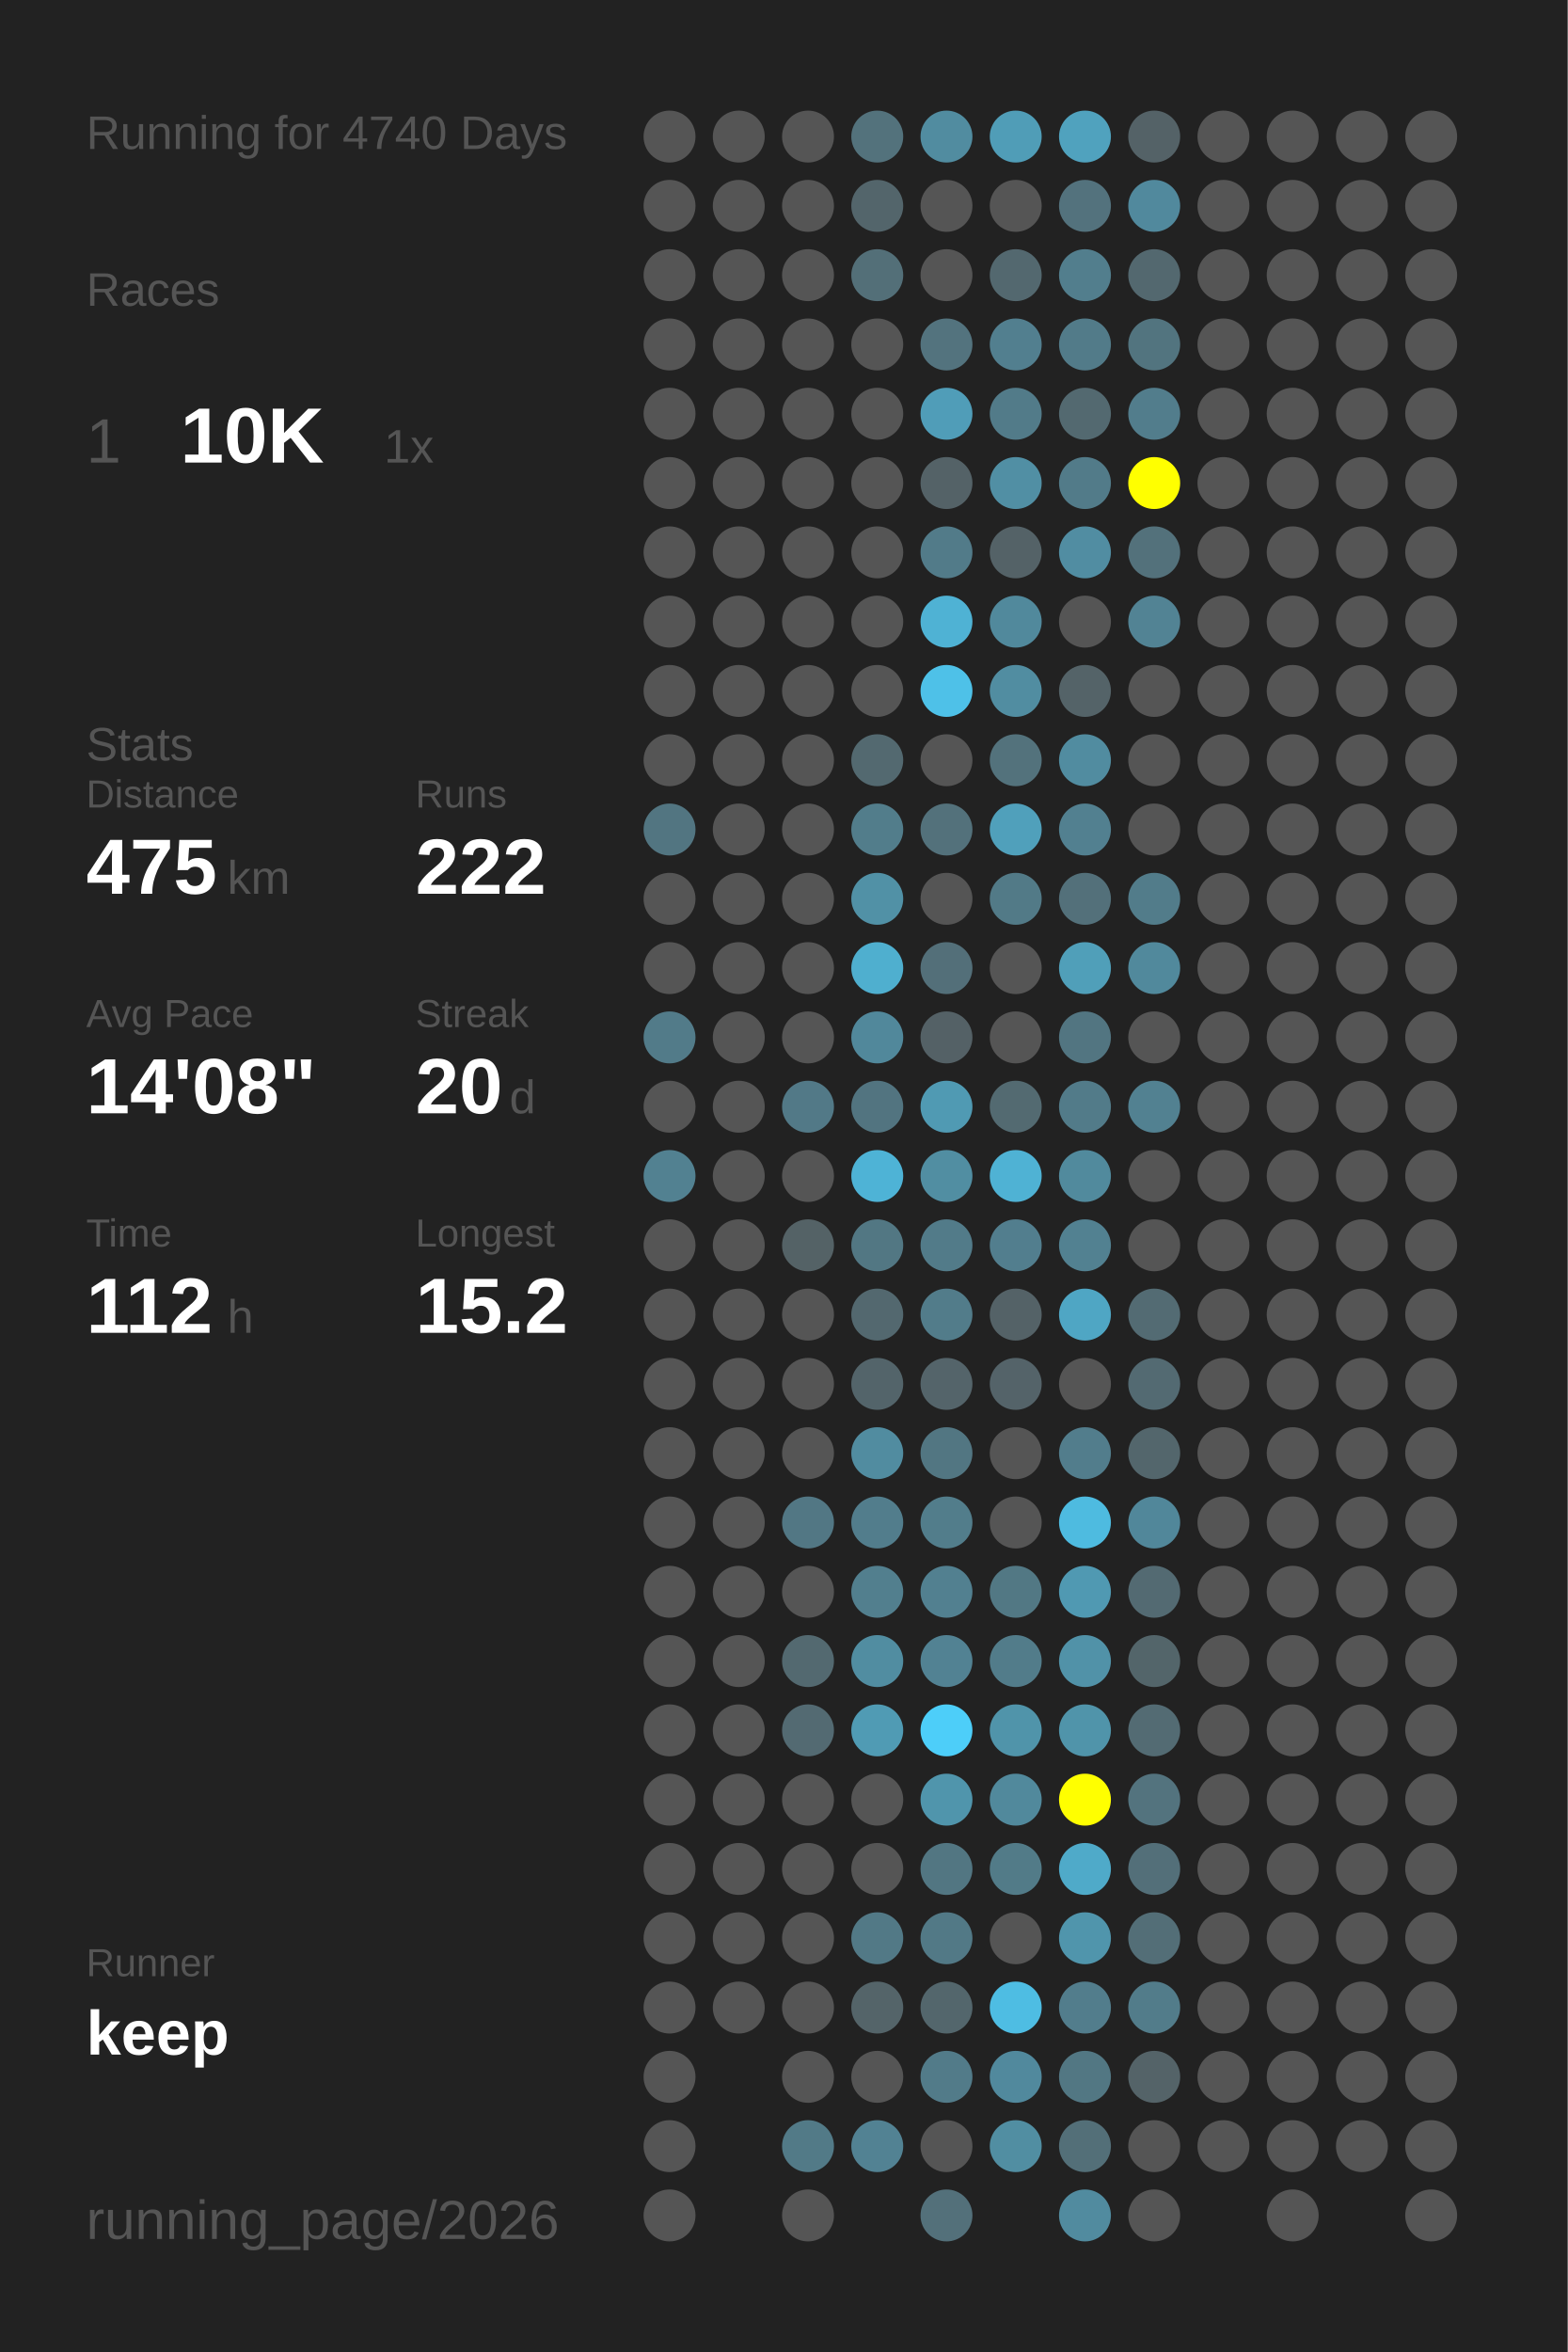
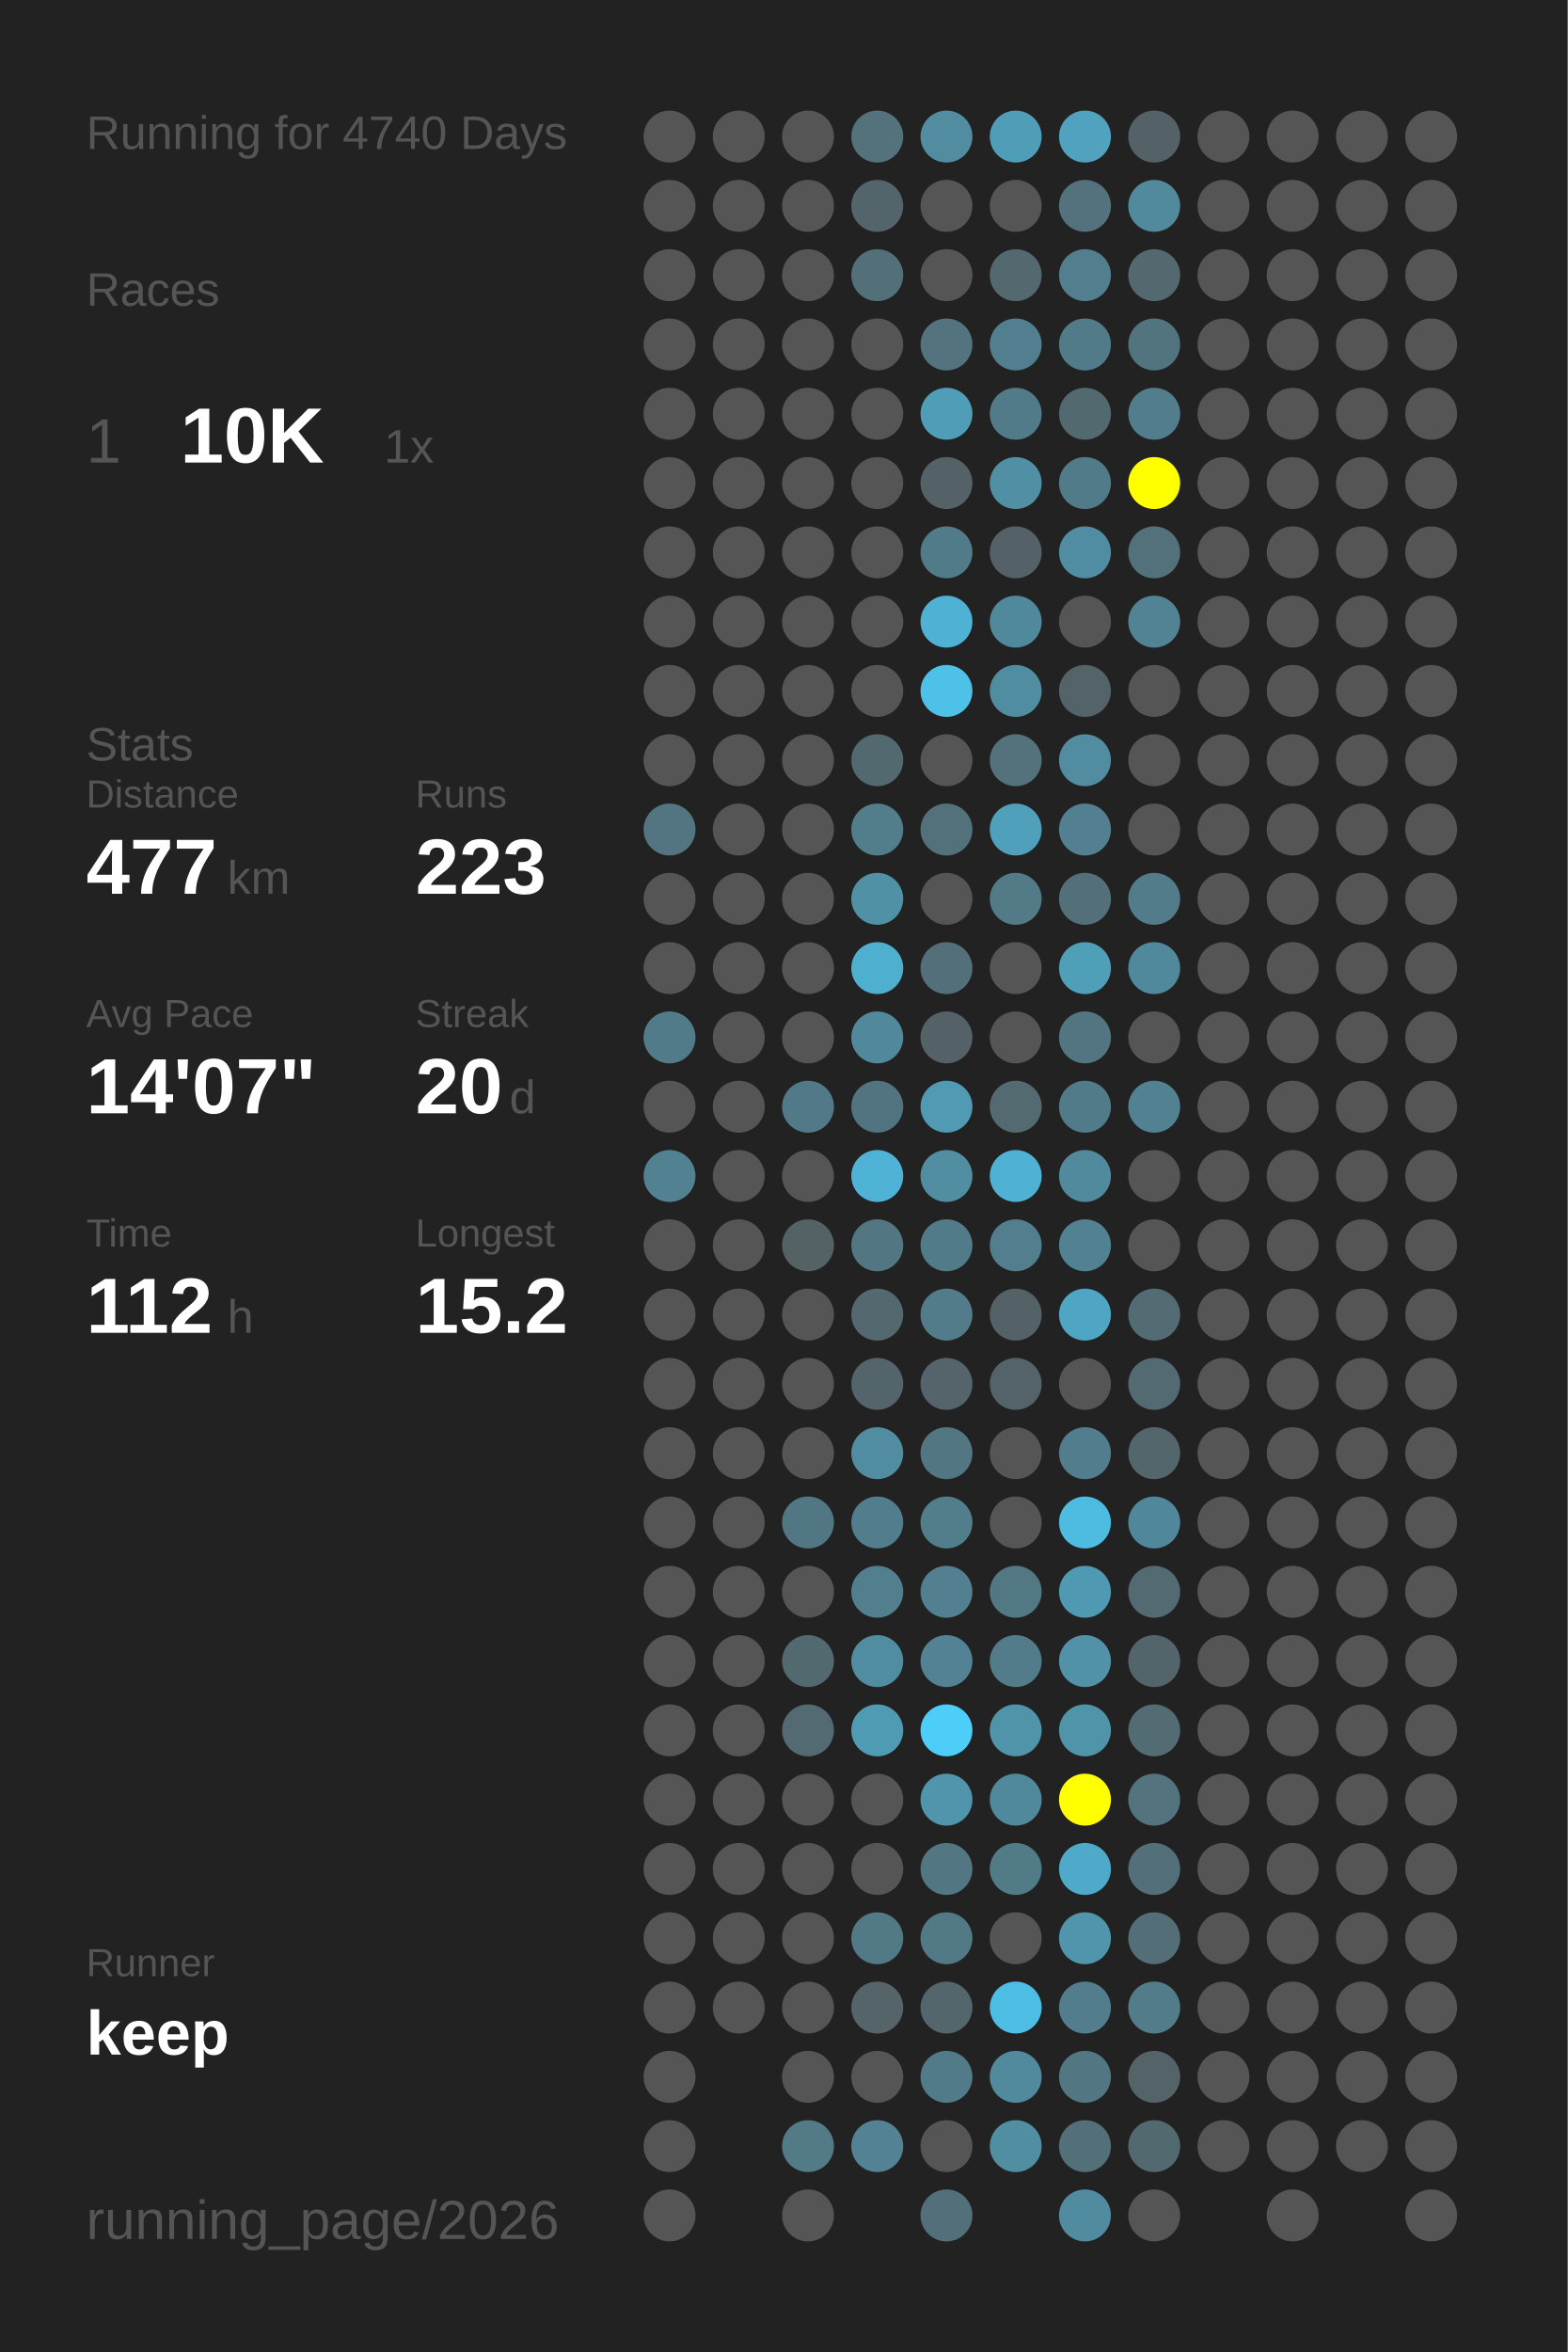
<svg xmlns="http://www.w3.org/2000/svg" baseProfile="full" height="300mm" version="1.1" viewBox="0,0,200,300" width="200mm">
  <defs />
  <rect fill="#222222" height="300" width="200" x="0" y="0" />
  <text fill="#555555" style="font-size:6px; font-family:Arial;" x="11" y="19">Running for 4740 Days</text>
  <text fill="#555555" style="font-size:6px; font-family:Arial;" x="11" y="39">Races</text>
  <text fill="#555555" style="font-size:8px; font-family:Arial;" x="11" y="59">1</text>
  <text fill="#FFFFFF" style="font-size:10px; font-family:Arial; font-weight:bold;" x="23" y="59">10K</text>
  <text fill="#555555" style="font-size:6px; font-family:Arial;" x="49" y="59">1x</text>
  <text fill="#555555" style="font-size:6px; font-family:Arial;" x="11" y="97">Stats</text>
  <text fill="#555555" style="font-size:5px; font-family:Arial;" x="11" y="103">Distance</text>
-   <text fill="#FFFFFF" style="font-size:10px; font-family:Arial; font-weight:bold;" x="11" y="114">475</text>
+   <text fill="#FFFFFF" style="font-size:10px; font-family:Arial; font-weight:bold;" x="11" y="114">477</text>
  <text fill="#555555" style="font-size:6px; font-family:Arial;" x="29" y="114">km</text>
  <text fill="#555555" style="font-size:5px; font-family:Arial;" x="53" y="103">Runs</text>
-   <text fill="#FFFFFF" style="font-size:10px; font-family:Arial; font-weight:bold;" x="53" y="114">222</text>
+   <text fill="#FFFFFF" style="font-size:10px; font-family:Arial; font-weight:bold;" x="53" y="114">223</text>
  <text fill="#555555" style="font-size:5px; font-family:Arial;" x="11" y="131">Avg Pace</text>
-   <text fill="#FFFFFF" style="font-size:10px; font-family:Arial; font-weight:bold;" x="11" y="142">14'08"</text>
+   <text fill="#FFFFFF" style="font-size:10px; font-family:Arial; font-weight:bold;" x="11" y="142">14'07"</text>
  <text fill="#555555" style="font-size:5px; font-family:Arial;" x="53" y="131">Streak</text>
  <text fill="#FFFFFF" style="font-size:10px; font-family:Arial; font-weight:bold;" x="53" y="142">20</text>
  <text fill="#555555" style="font-size:6px; font-family:Arial;" x="65" y="142">d</text>
  <text fill="#555555" style="font-size:5px; font-family:Arial;" x="11" y="159">Time</text>
  <text fill="#FFFFFF" style="font-size:10px; font-family:Arial; font-weight:bold;" x="11" y="170">112</text>
  <text fill="#555555" style="font-size:6px; font-family:Arial;" x="29" y="170">h</text>
  <text fill="#555555" style="font-size:5px; font-family:Arial;" x="53" y="159">Longest</text>
  <text fill="#FFFFFF" style="font-size:10px; font-family:Arial; font-weight:bold;" x="53" y="170">15.2</text>
  <text fill="#555555" style="font-size:5px; font-family:Arial;" x="11" y="252.065">Runner</text>
  <text fill="#FFFFFF" style="font-size:8px; font-family:Arial; font-weight:bold;" x="11" y="262.065">keep</text>
  <text fill="#555555" style="font-size:7px; font-family:Arial;" x="11" y="285.581">running_page/2026</text>
  <circle cx="85.417" cy="17.419" fill="#555555" r="3.312" />
  <circle cx="85.417" cy="26.258" fill="#555555" r="3.312" />
  <circle cx="85.417" cy="35.097" fill="#555555" r="3.312" />
  <circle cx="85.417" cy="43.935" fill="#555555" r="3.312" />
  <circle cx="85.417" cy="52.774" fill="#555555" r="3.312" />
  <circle cx="85.417" cy="61.613" fill="#555555" r="3.312" />
  <circle cx="85.417" cy="70.452" fill="#555555" r="3.312" />
  <circle cx="85.417" cy="79.29" fill="#555555" r="3.312" />
  <circle cx="85.417" cy="88.129" fill="#555555" r="3.312" />
  <circle cx="85.417" cy="96.968" fill="#555555" r="3.312" />
  <circle cx="85.417" cy="105.806" fill="#527581" r="3.312" />
  <circle cx="85.417" cy="114.645" fill="#555555" r="3.312" />
  <circle cx="85.417" cy="123.484" fill="#555555" r="3.312" />
  <circle cx="85.417" cy="132.323" fill="#527b89" r="3.312" />
  <circle cx="85.417" cy="141.161" fill="#555555" r="3.312" />
  <circle cx="85.417" cy="150" fill="#528191" r="3.312" />
  <circle cx="85.417" cy="158.839" fill="#555555" r="3.312" />
  <circle cx="85.417" cy="167.677" fill="#555555" r="3.312" />
  <circle cx="85.417" cy="176.516" fill="#555555" r="3.312" />
  <circle cx="85.417" cy="185.355" fill="#555555" r="3.312" />
  <circle cx="85.417" cy="194.194" fill="#555555" r="3.312" />
  <circle cx="85.417" cy="203.032" fill="#555555" r="3.312" />
  <circle cx="85.417" cy="211.871" fill="#555555" r="3.312" />
  <circle cx="85.417" cy="220.71" fill="#555555" r="3.312" />
  <circle cx="85.417" cy="229.548" fill="#555555" r="3.312" />
  <circle cx="85.417" cy="238.387" fill="#555555" r="3.312" />
  <circle cx="85.417" cy="247.226" fill="#555555" r="3.312" />
  <circle cx="85.417" cy="256.065" fill="#555555" r="3.312" />
  <circle cx="85.417" cy="264.903" fill="#555555" r="3.312" />
  <circle cx="85.417" cy="273.742" fill="#555555" r="3.312" />
  <circle cx="85.417" cy="282.581" fill="#555555" r="3.312" />
  <circle cx="94.25" cy="17.419" fill="#555555" r="3.312" />
  <circle cx="94.25" cy="26.258" fill="#555555" r="3.312" />
  <circle cx="94.25" cy="35.097" fill="#555555" r="3.312" />
  <circle cx="94.25" cy="43.935" fill="#555555" r="3.312" />
  <circle cx="94.25" cy="52.774" fill="#555555" r="3.312" />
  <circle cx="94.25" cy="61.613" fill="#555555" r="3.312" />
  <circle cx="94.25" cy="70.452" fill="#555555" r="3.312" />
  <circle cx="94.25" cy="79.29" fill="#555555" r="3.312" />
  <circle cx="94.25" cy="88.129" fill="#555555" r="3.312" />
  <circle cx="94.25" cy="96.968" fill="#555555" r="3.312" />
  <circle cx="94.25" cy="105.806" fill="#555555" r="3.312" />
  <circle cx="94.25" cy="114.645" fill="#555555" r="3.312" />
  <circle cx="94.25" cy="123.484" fill="#555555" r="3.312" />
  <circle cx="94.25" cy="132.323" fill="#555555" r="3.312" />
  <circle cx="94.25" cy="141.161" fill="#555555" r="3.312" />
  <circle cx="94.25" cy="150" fill="#555555" r="3.312" />
  <circle cx="94.25" cy="158.839" fill="#555555" r="3.312" />
  <circle cx="94.25" cy="167.677" fill="#555555" r="3.312" />
  <circle cx="94.25" cy="176.516" fill="#555555" r="3.312" />
  <circle cx="94.25" cy="185.355" fill="#555555" r="3.312" />
  <circle cx="94.25" cy="194.194" fill="#555555" r="3.312" />
  <circle cx="94.25" cy="203.032" fill="#555555" r="3.312" />
  <circle cx="94.25" cy="211.871" fill="#555555" r="3.312" />
  <circle cx="94.25" cy="220.71" fill="#555555" r="3.312" />
  <circle cx="94.25" cy="229.548" fill="#555555" r="3.312" />
  <circle cx="94.25" cy="238.387" fill="#555555" r="3.312" />
  <circle cx="94.25" cy="247.226" fill="#555555" r="3.312" />
  <circle cx="94.25" cy="256.065" fill="#555555" r="3.312" />
  <circle cx="103.083" cy="17.419" fill="#555555" r="3.312" />
  <circle cx="103.083" cy="26.258" fill="#555555" r="3.312" />
  <circle cx="103.083" cy="35.097" fill="#555555" r="3.312" />
  <circle cx="103.083" cy="43.935" fill="#555555" r="3.312" />
  <circle cx="103.083" cy="52.774" fill="#555555" r="3.312" />
  <circle cx="103.083" cy="61.613" fill="#555555" r="3.312" />
  <circle cx="103.083" cy="70.452" fill="#555555" r="3.312" />
  <circle cx="103.083" cy="79.29" fill="#555555" r="3.312" />
  <circle cx="103.083" cy="88.129" fill="#555555" r="3.312" />
  <circle cx="103.083" cy="96.968" fill="#555555" r="3.312" />
  <circle cx="103.083" cy="105.806" fill="#555555" r="3.312" />
  <circle cx="103.083" cy="114.645" fill="#555555" r="3.312" />
  <circle cx="103.083" cy="123.484" fill="#555555" r="3.312" />
  <circle cx="103.083" cy="132.323" fill="#555555" r="3.312" />
  <circle cx="103.083" cy="141.161" fill="#527987" r="3.312" />
  <circle cx="103.083" cy="150" fill="#555555" r="3.312" />
  <circle cx="103.083" cy="158.839" fill="#546266" r="3.312" />
  <circle cx="103.083" cy="167.677" fill="#555555" r="3.312" />
  <circle cx="103.083" cy="176.516" fill="#555555" r="3.312" />
  <circle cx="103.083" cy="185.355" fill="#555555" r="3.312" />
  <circle cx="103.083" cy="194.194" fill="#527784" r="3.312" />
  <circle cx="103.083" cy="203.032" fill="#555555" r="3.312" />
  <circle cx="103.083" cy="211.871" fill="#536970" r="3.312" />
  <circle cx="103.083" cy="220.71" fill="#536a72" r="3.312" />
  <circle cx="103.083" cy="229.548" fill="#555555" r="3.312" />
  <circle cx="103.083" cy="238.387" fill="#555555" r="3.312" />
  <circle cx="103.083" cy="247.226" fill="#555555" r="3.312" />
  <circle cx="103.083" cy="256.065" fill="#555555" r="3.312" />
  <circle cx="103.083" cy="264.903" fill="#555555" r="3.312" />
  <circle cx="103.083" cy="273.742" fill="#527a87" r="3.312" />
  <circle cx="103.083" cy="282.581" fill="#555555" r="3.312" />
  <circle cx="111.917" cy="17.419" fill="#53727c" r="3.312" />
  <circle cx="111.917" cy="26.258" fill="#53656b" r="3.312" />
  <circle cx="111.917" cy="35.097" fill="#536f78" r="3.312" />
  <circle cx="111.917" cy="43.935" fill="#555555" r="3.312" />
  <circle cx="111.917" cy="52.774" fill="#555555" r="3.312" />
  <circle cx="111.917" cy="61.613" fill="#555555" r="3.312" />
  <circle cx="111.917" cy="70.452" fill="#555555" r="3.312" />
  <circle cx="111.917" cy="79.29" fill="#555555" r="3.312" />
  <circle cx="111.917" cy="88.129" fill="#555555" r="3.312" />
  <circle cx="111.917" cy="96.968" fill="#536970" r="3.312" />
  <circle cx="111.917" cy="105.806" fill="#527d8b" r="3.312" />
  <circle cx="111.917" cy="114.645" fill="#5191a6" r="3.312" />
  <circle cx="111.917" cy="123.484" fill="#4fafcf" r="3.312" />
  <circle cx="111.917" cy="132.323" fill="#51889b" r="3.312" />
  <circle cx="111.917" cy="141.161" fill="#527480" r="3.312" />
  <circle cx="111.917" cy="150" fill="#4eb3d6" r="3.312" />
  <circle cx="111.917" cy="158.839" fill="#527783" r="3.312" />
  <circle cx="111.917" cy="167.677" fill="#53686f" r="3.312" />
  <circle cx="111.917" cy="176.516" fill="#53646a" r="3.312" />
  <circle cx="111.917" cy="185.355" fill="#518ca0" r="3.312" />
  <circle cx="111.917" cy="194.194" fill="#527d8c" r="3.312" />
  <circle cx="111.917" cy="203.032" fill="#527f8e" r="3.312" />
  <circle cx="111.917" cy="211.871" fill="#518da1" r="3.312" />
  <circle cx="111.917" cy="220.71" fill="#509bb4" r="3.312" />
  <circle cx="111.917" cy="229.548" fill="#555555" r="3.312" />
  <circle cx="111.917" cy="238.387" fill="#555555" r="3.312" />
  <circle cx="111.917" cy="247.226" fill="#527986" r="3.312" />
  <circle cx="111.917" cy="256.065" fill="#546469" r="3.312" />
  <circle cx="111.917" cy="264.903" fill="#555555" r="3.312" />
  <circle cx="111.917" cy="273.742" fill="#528293" r="3.312" />
  <circle cx="120.75" cy="17.419" fill="#518ca0" r="3.312" />
  <circle cx="120.75" cy="26.258" fill="#555555" r="3.312" />
  <circle cx="120.75" cy="35.097" fill="#555555" r="3.312" />
  <circle cx="120.75" cy="43.935" fill="#53737e" r="3.312" />
  <circle cx="120.75" cy="52.774" fill="#509db8" r="3.312" />
  <circle cx="120.75" cy="61.613" fill="#546267" r="3.312" />
  <circle cx="120.75" cy="70.452" fill="#527b89" r="3.312" />
  <circle cx="120.75" cy="79.29" fill="#4fb2d4" r="3.312" />
  <circle cx="120.75" cy="88.129" fill="#4ec1e8" r="3.312" />
  <circle cx="120.75" cy="96.968" fill="#555555" r="3.312" />
  <circle cx="120.75" cy="105.806" fill="#53717b" r="3.312" />
  <circle cx="120.75" cy="114.645" fill="#555555" r="3.312" />
  <circle cx="120.75" cy="123.484" fill="#536f79" r="3.312" />
  <circle cx="120.75" cy="132.323" fill="#546166" r="3.312" />
  <circle cx="120.75" cy="141.161" fill="#509ab3" r="3.312" />
  <circle cx="120.75" cy="150" fill="#518ea2" r="3.312" />
  <circle cx="120.75" cy="158.839" fill="#527b89" r="3.312" />
  <circle cx="120.75" cy="167.677" fill="#527c8a" r="3.312" />
  <circle cx="120.75" cy="176.516" fill="#54646a" r="3.312" />
  <circle cx="120.75" cy="185.355" fill="#527682" r="3.312" />
  <circle cx="120.75" cy="194.194" fill="#527d8b" r="3.312" />
  <circle cx="120.75" cy="203.032" fill="#528090" r="3.312" />
  <circle cx="120.75" cy="211.871" fill="#528293" r="3.312" />
  <circle cx="120.75" cy="220.71" fill="#4dcef9" r="3.312" />
  <circle cx="120.75" cy="229.548" fill="#5095ac" r="3.312" />
  <circle cx="120.75" cy="238.387" fill="#527682" r="3.312" />
  <circle cx="120.75" cy="247.226" fill="#527986" r="3.312" />
  <circle cx="120.75" cy="256.065" fill="#53666c" r="3.312" />
  <circle cx="120.75" cy="264.903" fill="#527b89" r="3.312" />
  <circle cx="120.75" cy="273.742" fill="#555555" r="3.312" />
  <circle cx="120.75" cy="282.581" fill="#53707a" r="3.312" />
  <circle cx="129.583" cy="17.419" fill="#509db7" r="3.312" />
  <circle cx="129.583" cy="26.258" fill="#555555" r="3.312" />
  <circle cx="129.583" cy="35.097" fill="#53686f" r="3.312" />
  <circle cx="129.583" cy="43.935" fill="#527f8f" r="3.312" />
  <circle cx="129.583" cy="52.774" fill="#527b89" r="3.312" />
  <circle cx="129.583" cy="61.613" fill="#518fa4" r="3.312" />
  <circle cx="129.583" cy="70.452" fill="#546267" r="3.312" />
  <circle cx="129.583" cy="79.29" fill="#51899c" r="3.312" />
  <circle cx="129.583" cy="88.129" fill="#518da1" r="3.312" />
  <circle cx="129.583" cy="96.968" fill="#53727c" r="3.312" />
  <circle cx="129.583" cy="105.806" fill="#50a0bb" r="3.312" />
  <circle cx="129.583" cy="114.645" fill="#527a87" r="3.312" />
  <circle cx="129.583" cy="123.484" fill="#555555" r="3.312" />
  <circle cx="129.583" cy="132.323" fill="#555555" r="3.312" />
  <circle cx="129.583" cy="141.161" fill="#536a71" r="3.312" />
  <circle cx="129.583" cy="150" fill="#4fb2d4" r="3.312" />
  <circle cx="129.583" cy="158.839" fill="#527e8e" r="3.312" />
  <circle cx="129.583" cy="167.677" fill="#546267" r="3.312" />
  <circle cx="129.583" cy="176.516" fill="#546369" r="3.312" />
  <circle cx="129.583" cy="185.355" fill="#555555" r="3.312" />
  <circle cx="129.583" cy="194.194" fill="#555555" r="3.312" />
  <circle cx="129.583" cy="203.032" fill="#527884" r="3.312" />
  <circle cx="129.583" cy="211.871" fill="#527c8a" r="3.312" />
  <circle cx="129.583" cy="220.71" fill="#5094aa" r="3.312" />
  <circle cx="129.583" cy="229.548" fill="#51899c" r="3.312" />
  <circle cx="129.583" cy="238.387" fill="#527b88" r="3.312" />
  <circle cx="129.583" cy="247.226" fill="#555555" r="3.312" />
  <circle cx="129.583" cy="256.065" fill="#4ebde3" r="3.312" />
  <circle cx="129.583" cy="264.903" fill="#51899d" r="3.312" />
  <circle cx="129.583" cy="273.742" fill="#518ea2" r="3.312" />
  <circle cx="138.417" cy="17.419" fill="#50a2be" r="3.312" />
  <circle cx="138.417" cy="26.258" fill="#53727d" r="3.312" />
  <circle cx="138.417" cy="35.097" fill="#527e8d" r="3.312" />
  <circle cx="138.417" cy="43.935" fill="#527b89" r="3.312" />
  <circle cx="138.417" cy="52.774" fill="#536970" r="3.312" />
  <circle cx="138.417" cy="61.613" fill="#527b89" r="3.312" />
  <circle cx="138.417" cy="70.452" fill="#518da2" r="3.312" />
  <circle cx="138.417" cy="79.29" fill="#555555" r="3.312" />
  <circle cx="138.417" cy="88.129" fill="#546368" r="3.312" />
  <circle cx="138.417" cy="96.968" fill="#518ca0" r="3.312" />
  <circle cx="138.417" cy="105.806" fill="#528090" r="3.312" />
  <circle cx="138.417" cy="114.645" fill="#53707a" r="3.312" />
  <circle cx="138.417" cy="123.484" fill="#509fb9" r="3.312" />
  <circle cx="138.417" cy="132.323" fill="#527581" r="3.312" />
  <circle cx="138.417" cy="141.161" fill="#527b89" r="3.312" />
  <circle cx="138.417" cy="150" fill="#518a9d" r="3.312" />
  <circle cx="138.417" cy="158.839" fill="#528191" r="3.312" />
  <circle cx="138.417" cy="167.677" fill="#4fa6c4" r="3.312" />
  <circle cx="138.417" cy="176.516" fill="#555555" r="3.312" />
  <circle cx="138.417" cy="185.355" fill="#527d8c" r="3.312" />
  <circle cx="138.417" cy="194.194" fill="#4ebbe0" r="3.312" />
  <circle cx="138.417" cy="203.032" fill="#5099b2" r="3.312" />
  <circle cx="138.417" cy="211.871" fill="#5192a8" r="3.312" />
  <circle cx="138.417" cy="220.71" fill="#5094aa" r="3.312" />
  <circle cx="138.417" cy="229.548" fill="#FFFF00" r="3.312" />
  <circle cx="138.417" cy="238.387" fill="#4faac9" r="3.312" />
  <circle cx="138.417" cy="247.226" fill="#5095ac" r="3.312" />
  <circle cx="138.417" cy="256.065" fill="#527d8c" r="3.312" />
  <circle cx="138.417" cy="264.903" fill="#527783" r="3.312" />
  <circle cx="138.417" cy="273.742" fill="#536f78" r="3.312" />
  <circle cx="138.417" cy="282.581" fill="#518b9f" r="3.312" />
  <circle cx="147.25" cy="17.419" fill="#546267" r="3.312" />
  <circle cx="147.25" cy="26.258" fill="#51899d" r="3.312" />
  <circle cx="147.25" cy="35.097" fill="#53686f" r="3.312" />
  <circle cx="147.25" cy="43.935" fill="#52747f" r="3.312" />
  <circle cx="147.25" cy="52.774" fill="#527d8c" r="3.312" />
  <circle cx="147.25" cy="61.613" fill="#FFFF00" r="3.312" />
  <circle cx="147.25" cy="70.452" fill="#53717b" r="3.312" />
  <circle cx="147.25" cy="79.29" fill="#528394" r="3.312" />
  <circle cx="147.25" cy="88.129" fill="#555555" r="3.312" />
  <circle cx="147.25" cy="96.968" fill="#555555" r="3.312" />
  <circle cx="147.25" cy="105.806" fill="#555555" r="3.312" />
  <circle cx="147.25" cy="114.645" fill="#527c8a" r="3.312" />
  <circle cx="147.25" cy="123.484" fill="#51899c" r="3.312" />
  <circle cx="147.25" cy="132.323" fill="#555555" r="3.312" />
  <circle cx="147.25" cy="141.161" fill="#528191" r="3.312" />
  <circle cx="147.25" cy="150" fill="#555555" r="3.312" />
  <circle cx="147.25" cy="158.839" fill="#555555" r="3.312" />
  <circle cx="147.25" cy="167.677" fill="#536b73" r="3.312" />
  <circle cx="147.25" cy="176.516" fill="#536a72" r="3.312" />
  <circle cx="147.25" cy="185.355" fill="#53666c" r="3.312" />
  <circle cx="147.25" cy="194.194" fill="#51879a" r="3.312" />
  <circle cx="147.25" cy="203.032" fill="#536a72" r="3.312" />
  <circle cx="147.25" cy="211.871" fill="#53656a" r="3.312" />
  <circle cx="147.25" cy="220.71" fill="#536b73" r="3.312" />
  <circle cx="147.25" cy="229.548" fill="#53737e" r="3.312" />
  <circle cx="147.25" cy="238.387" fill="#536f79" r="3.312" />
  <circle cx="147.25" cy="247.226" fill="#536e77" r="3.312" />
  <circle cx="147.25" cy="256.065" fill="#527c8a" r="3.312" />
  <circle cx="147.25" cy="264.903" fill="#546368" r="3.312" />
-   <circle cx="147.25" cy="273.742" fill="#555555" r="3.312" />
+   <circle cx="147.25" cy="273.742" fill="#536970" r="3.312" />
  <circle cx="147.25" cy="282.581" fill="#555555" r="3.312" />
  <circle cx="156.083" cy="17.419" fill="#555555" r="3.312" />
  <circle cx="156.083" cy="26.258" fill="#555555" r="3.312" />
  <circle cx="156.083" cy="35.097" fill="#555555" r="3.312" />
  <circle cx="156.083" cy="43.935" fill="#555555" r="3.312" />
  <circle cx="156.083" cy="52.774" fill="#555555" r="3.312" />
  <circle cx="156.083" cy="61.613" fill="#555555" r="3.312" />
  <circle cx="156.083" cy="70.452" fill="#555555" r="3.312" />
  <circle cx="156.083" cy="79.29" fill="#555555" r="3.312" />
  <circle cx="156.083" cy="88.129" fill="#555555" r="3.312" />
  <circle cx="156.083" cy="96.968" fill="#555555" r="3.312" />
  <circle cx="156.083" cy="105.806" fill="#555555" r="3.312" />
  <circle cx="156.083" cy="114.645" fill="#555555" r="3.312" />
  <circle cx="156.083" cy="123.484" fill="#555555" r="3.312" />
  <circle cx="156.083" cy="132.323" fill="#555555" r="3.312" />
  <circle cx="156.083" cy="141.161" fill="#555555" r="3.312" />
  <circle cx="156.083" cy="150" fill="#555555" r="3.312" />
  <circle cx="156.083" cy="158.839" fill="#555555" r="3.312" />
  <circle cx="156.083" cy="167.677" fill="#555555" r="3.312" />
  <circle cx="156.083" cy="176.516" fill="#555555" r="3.312" />
  <circle cx="156.083" cy="185.355" fill="#555555" r="3.312" />
  <circle cx="156.083" cy="194.194" fill="#555555" r="3.312" />
  <circle cx="156.083" cy="203.032" fill="#555555" r="3.312" />
  <circle cx="156.083" cy="211.871" fill="#555555" r="3.312" />
  <circle cx="156.083" cy="220.71" fill="#555555" r="3.312" />
  <circle cx="156.083" cy="229.548" fill="#555555" r="3.312" />
  <circle cx="156.083" cy="238.387" fill="#555555" r="3.312" />
  <circle cx="156.083" cy="247.226" fill="#555555" r="3.312" />
  <circle cx="156.083" cy="256.065" fill="#555555" r="3.312" />
  <circle cx="156.083" cy="264.903" fill="#555555" r="3.312" />
  <circle cx="156.083" cy="273.742" fill="#555555" r="3.312" />
  <circle cx="164.917" cy="17.419" fill="#555555" r="3.312" />
  <circle cx="164.917" cy="26.258" fill="#555555" r="3.312" />
  <circle cx="164.917" cy="35.097" fill="#555555" r="3.312" />
  <circle cx="164.917" cy="43.935" fill="#555555" r="3.312" />
  <circle cx="164.917" cy="52.774" fill="#555555" r="3.312" />
  <circle cx="164.917" cy="61.613" fill="#555555" r="3.312" />
  <circle cx="164.917" cy="70.452" fill="#555555" r="3.312" />
  <circle cx="164.917" cy="79.29" fill="#555555" r="3.312" />
  <circle cx="164.917" cy="88.129" fill="#555555" r="3.312" />
  <circle cx="164.917" cy="96.968" fill="#555555" r="3.312" />
  <circle cx="164.917" cy="105.806" fill="#555555" r="3.312" />
  <circle cx="164.917" cy="114.645" fill="#555555" r="3.312" />
  <circle cx="164.917" cy="123.484" fill="#555555" r="3.312" />
  <circle cx="164.917" cy="132.323" fill="#555555" r="3.312" />
  <circle cx="164.917" cy="141.161" fill="#555555" r="3.312" />
  <circle cx="164.917" cy="150" fill="#555555" r="3.312" />
  <circle cx="164.917" cy="158.839" fill="#555555" r="3.312" />
  <circle cx="164.917" cy="167.677" fill="#555555" r="3.312" />
  <circle cx="164.917" cy="176.516" fill="#555555" r="3.312" />
  <circle cx="164.917" cy="185.355" fill="#555555" r="3.312" />
  <circle cx="164.917" cy="194.194" fill="#555555" r="3.312" />
  <circle cx="164.917" cy="203.032" fill="#555555" r="3.312" />
  <circle cx="164.917" cy="211.871" fill="#555555" r="3.312" />
  <circle cx="164.917" cy="220.71" fill="#555555" r="3.312" />
  <circle cx="164.917" cy="229.548" fill="#555555" r="3.312" />
  <circle cx="164.917" cy="238.387" fill="#555555" r="3.312" />
  <circle cx="164.917" cy="247.226" fill="#555555" r="3.312" />
  <circle cx="164.917" cy="256.065" fill="#555555" r="3.312" />
  <circle cx="164.917" cy="264.903" fill="#555555" r="3.312" />
  <circle cx="164.917" cy="273.742" fill="#555555" r="3.312" />
  <circle cx="164.917" cy="282.581" fill="#555555" r="3.312" />
  <circle cx="173.75" cy="17.419" fill="#555555" r="3.312" />
  <circle cx="173.75" cy="26.258" fill="#555555" r="3.312" />
  <circle cx="173.75" cy="35.097" fill="#555555" r="3.312" />
  <circle cx="173.75" cy="43.935" fill="#555555" r="3.312" />
  <circle cx="173.75" cy="52.774" fill="#555555" r="3.312" />
  <circle cx="173.75" cy="61.613" fill="#555555" r="3.312" />
  <circle cx="173.75" cy="70.452" fill="#555555" r="3.312" />
  <circle cx="173.75" cy="79.29" fill="#555555" r="3.312" />
  <circle cx="173.75" cy="88.129" fill="#555555" r="3.312" />
  <circle cx="173.75" cy="96.968" fill="#555555" r="3.312" />
  <circle cx="173.75" cy="105.806" fill="#555555" r="3.312" />
  <circle cx="173.75" cy="114.645" fill="#555555" r="3.312" />
  <circle cx="173.75" cy="123.484" fill="#555555" r="3.312" />
  <circle cx="173.75" cy="132.323" fill="#555555" r="3.312" />
  <circle cx="173.75" cy="141.161" fill="#555555" r="3.312" />
  <circle cx="173.75" cy="150" fill="#555555" r="3.312" />
  <circle cx="173.75" cy="158.839" fill="#555555" r="3.312" />
  <circle cx="173.75" cy="167.677" fill="#555555" r="3.312" />
  <circle cx="173.75" cy="176.516" fill="#555555" r="3.312" />
  <circle cx="173.75" cy="185.355" fill="#555555" r="3.312" />
  <circle cx="173.75" cy="194.194" fill="#555555" r="3.312" />
  <circle cx="173.75" cy="203.032" fill="#555555" r="3.312" />
  <circle cx="173.75" cy="211.871" fill="#555555" r="3.312" />
  <circle cx="173.75" cy="220.71" fill="#555555" r="3.312" />
  <circle cx="173.75" cy="229.548" fill="#555555" r="3.312" />
  <circle cx="173.75" cy="238.387" fill="#555555" r="3.312" />
  <circle cx="173.75" cy="247.226" fill="#555555" r="3.312" />
  <circle cx="173.75" cy="256.065" fill="#555555" r="3.312" />
  <circle cx="173.75" cy="264.903" fill="#555555" r="3.312" />
  <circle cx="173.75" cy="273.742" fill="#555555" r="3.312" />
  <circle cx="182.583" cy="17.419" fill="#555555" r="3.312" />
  <circle cx="182.583" cy="26.258" fill="#555555" r="3.312" />
  <circle cx="182.583" cy="35.097" fill="#555555" r="3.312" />
  <circle cx="182.583" cy="43.935" fill="#555555" r="3.312" />
  <circle cx="182.583" cy="52.774" fill="#555555" r="3.312" />
  <circle cx="182.583" cy="61.613" fill="#555555" r="3.312" />
  <circle cx="182.583" cy="70.452" fill="#555555" r="3.312" />
  <circle cx="182.583" cy="79.29" fill="#555555" r="3.312" />
  <circle cx="182.583" cy="88.129" fill="#555555" r="3.312" />
  <circle cx="182.583" cy="96.968" fill="#555555" r="3.312" />
  <circle cx="182.583" cy="105.806" fill="#555555" r="3.312" />
  <circle cx="182.583" cy="114.645" fill="#555555" r="3.312" />
  <circle cx="182.583" cy="123.484" fill="#555555" r="3.312" />
  <circle cx="182.583" cy="132.323" fill="#555555" r="3.312" />
  <circle cx="182.583" cy="141.161" fill="#555555" r="3.312" />
  <circle cx="182.583" cy="150" fill="#555555" r="3.312" />
  <circle cx="182.583" cy="158.839" fill="#555555" r="3.312" />
  <circle cx="182.583" cy="167.677" fill="#555555" r="3.312" />
  <circle cx="182.583" cy="176.516" fill="#555555" r="3.312" />
  <circle cx="182.583" cy="185.355" fill="#555555" r="3.312" />
  <circle cx="182.583" cy="194.194" fill="#555555" r="3.312" />
  <circle cx="182.583" cy="203.032" fill="#555555" r="3.312" />
  <circle cx="182.583" cy="211.871" fill="#555555" r="3.312" />
  <circle cx="182.583" cy="220.71" fill="#555555" r="3.312" />
  <circle cx="182.583" cy="229.548" fill="#555555" r="3.312" />
  <circle cx="182.583" cy="238.387" fill="#555555" r="3.312" />
  <circle cx="182.583" cy="247.226" fill="#555555" r="3.312" />
  <circle cx="182.583" cy="256.065" fill="#555555" r="3.312" />
  <circle cx="182.583" cy="264.903" fill="#555555" r="3.312" />
  <circle cx="182.583" cy="273.742" fill="#555555" r="3.312" />
  <circle cx="182.583" cy="282.581" fill="#555555" r="3.312" />
</svg>
